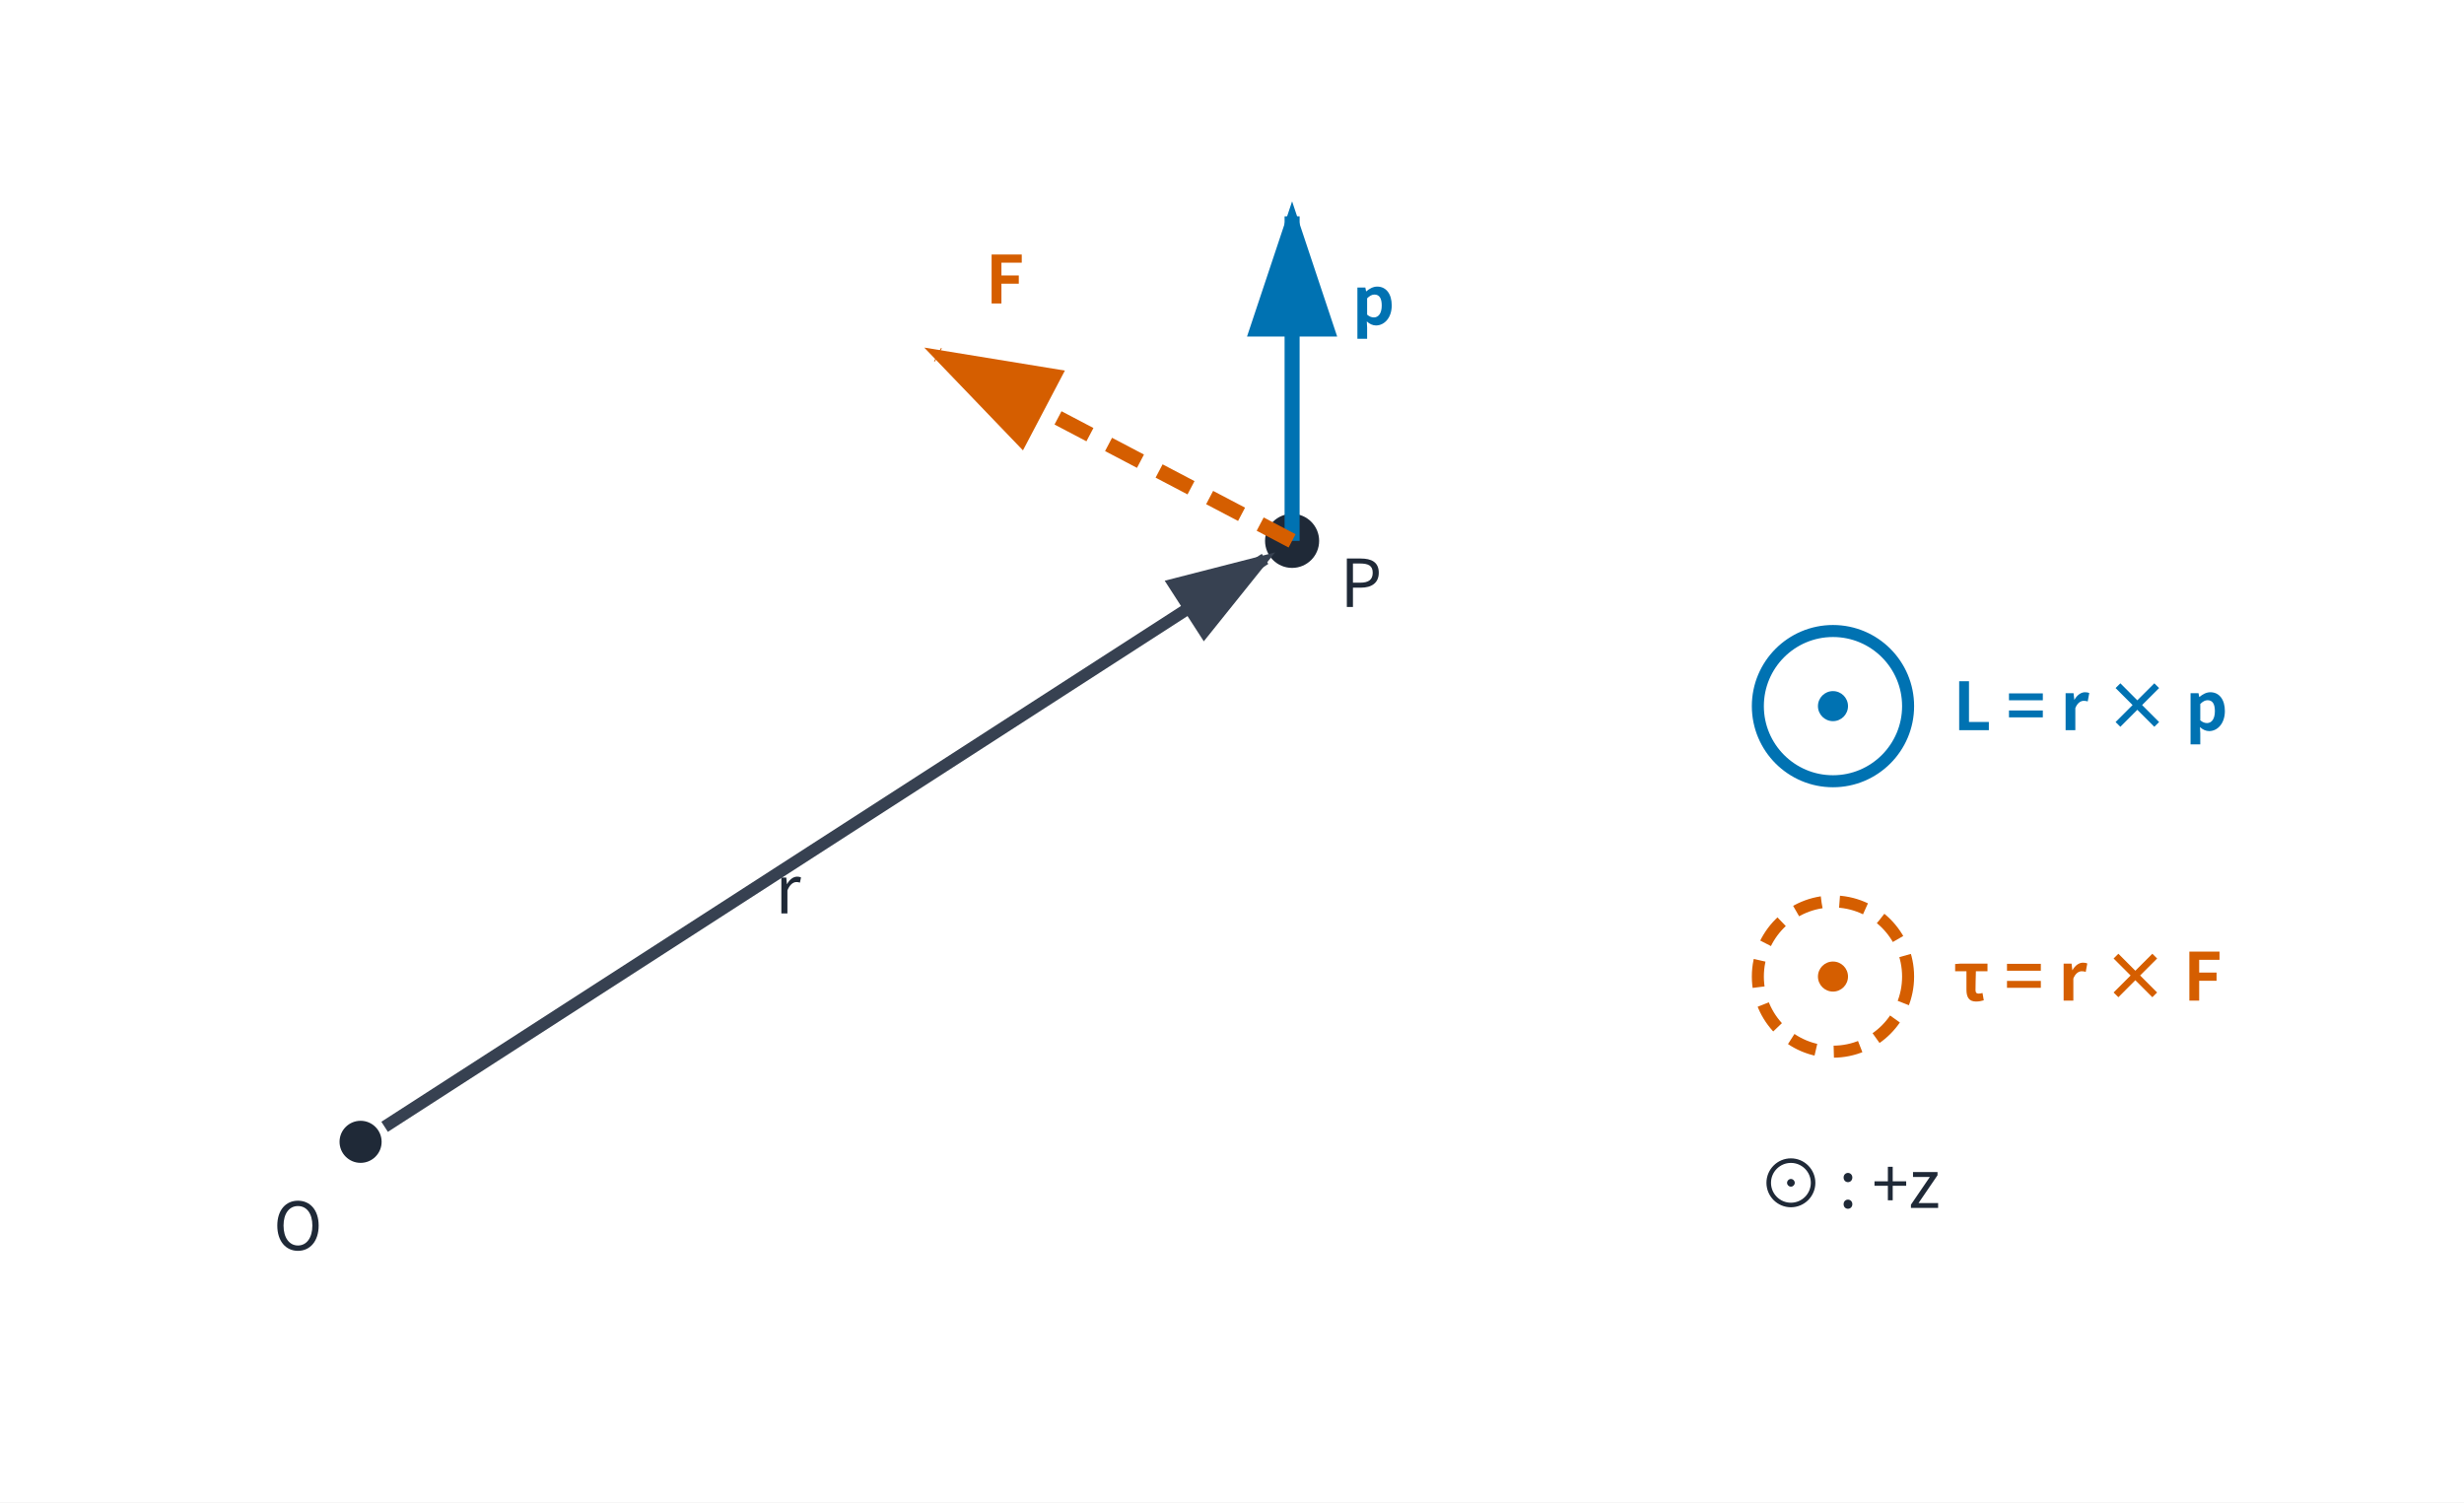
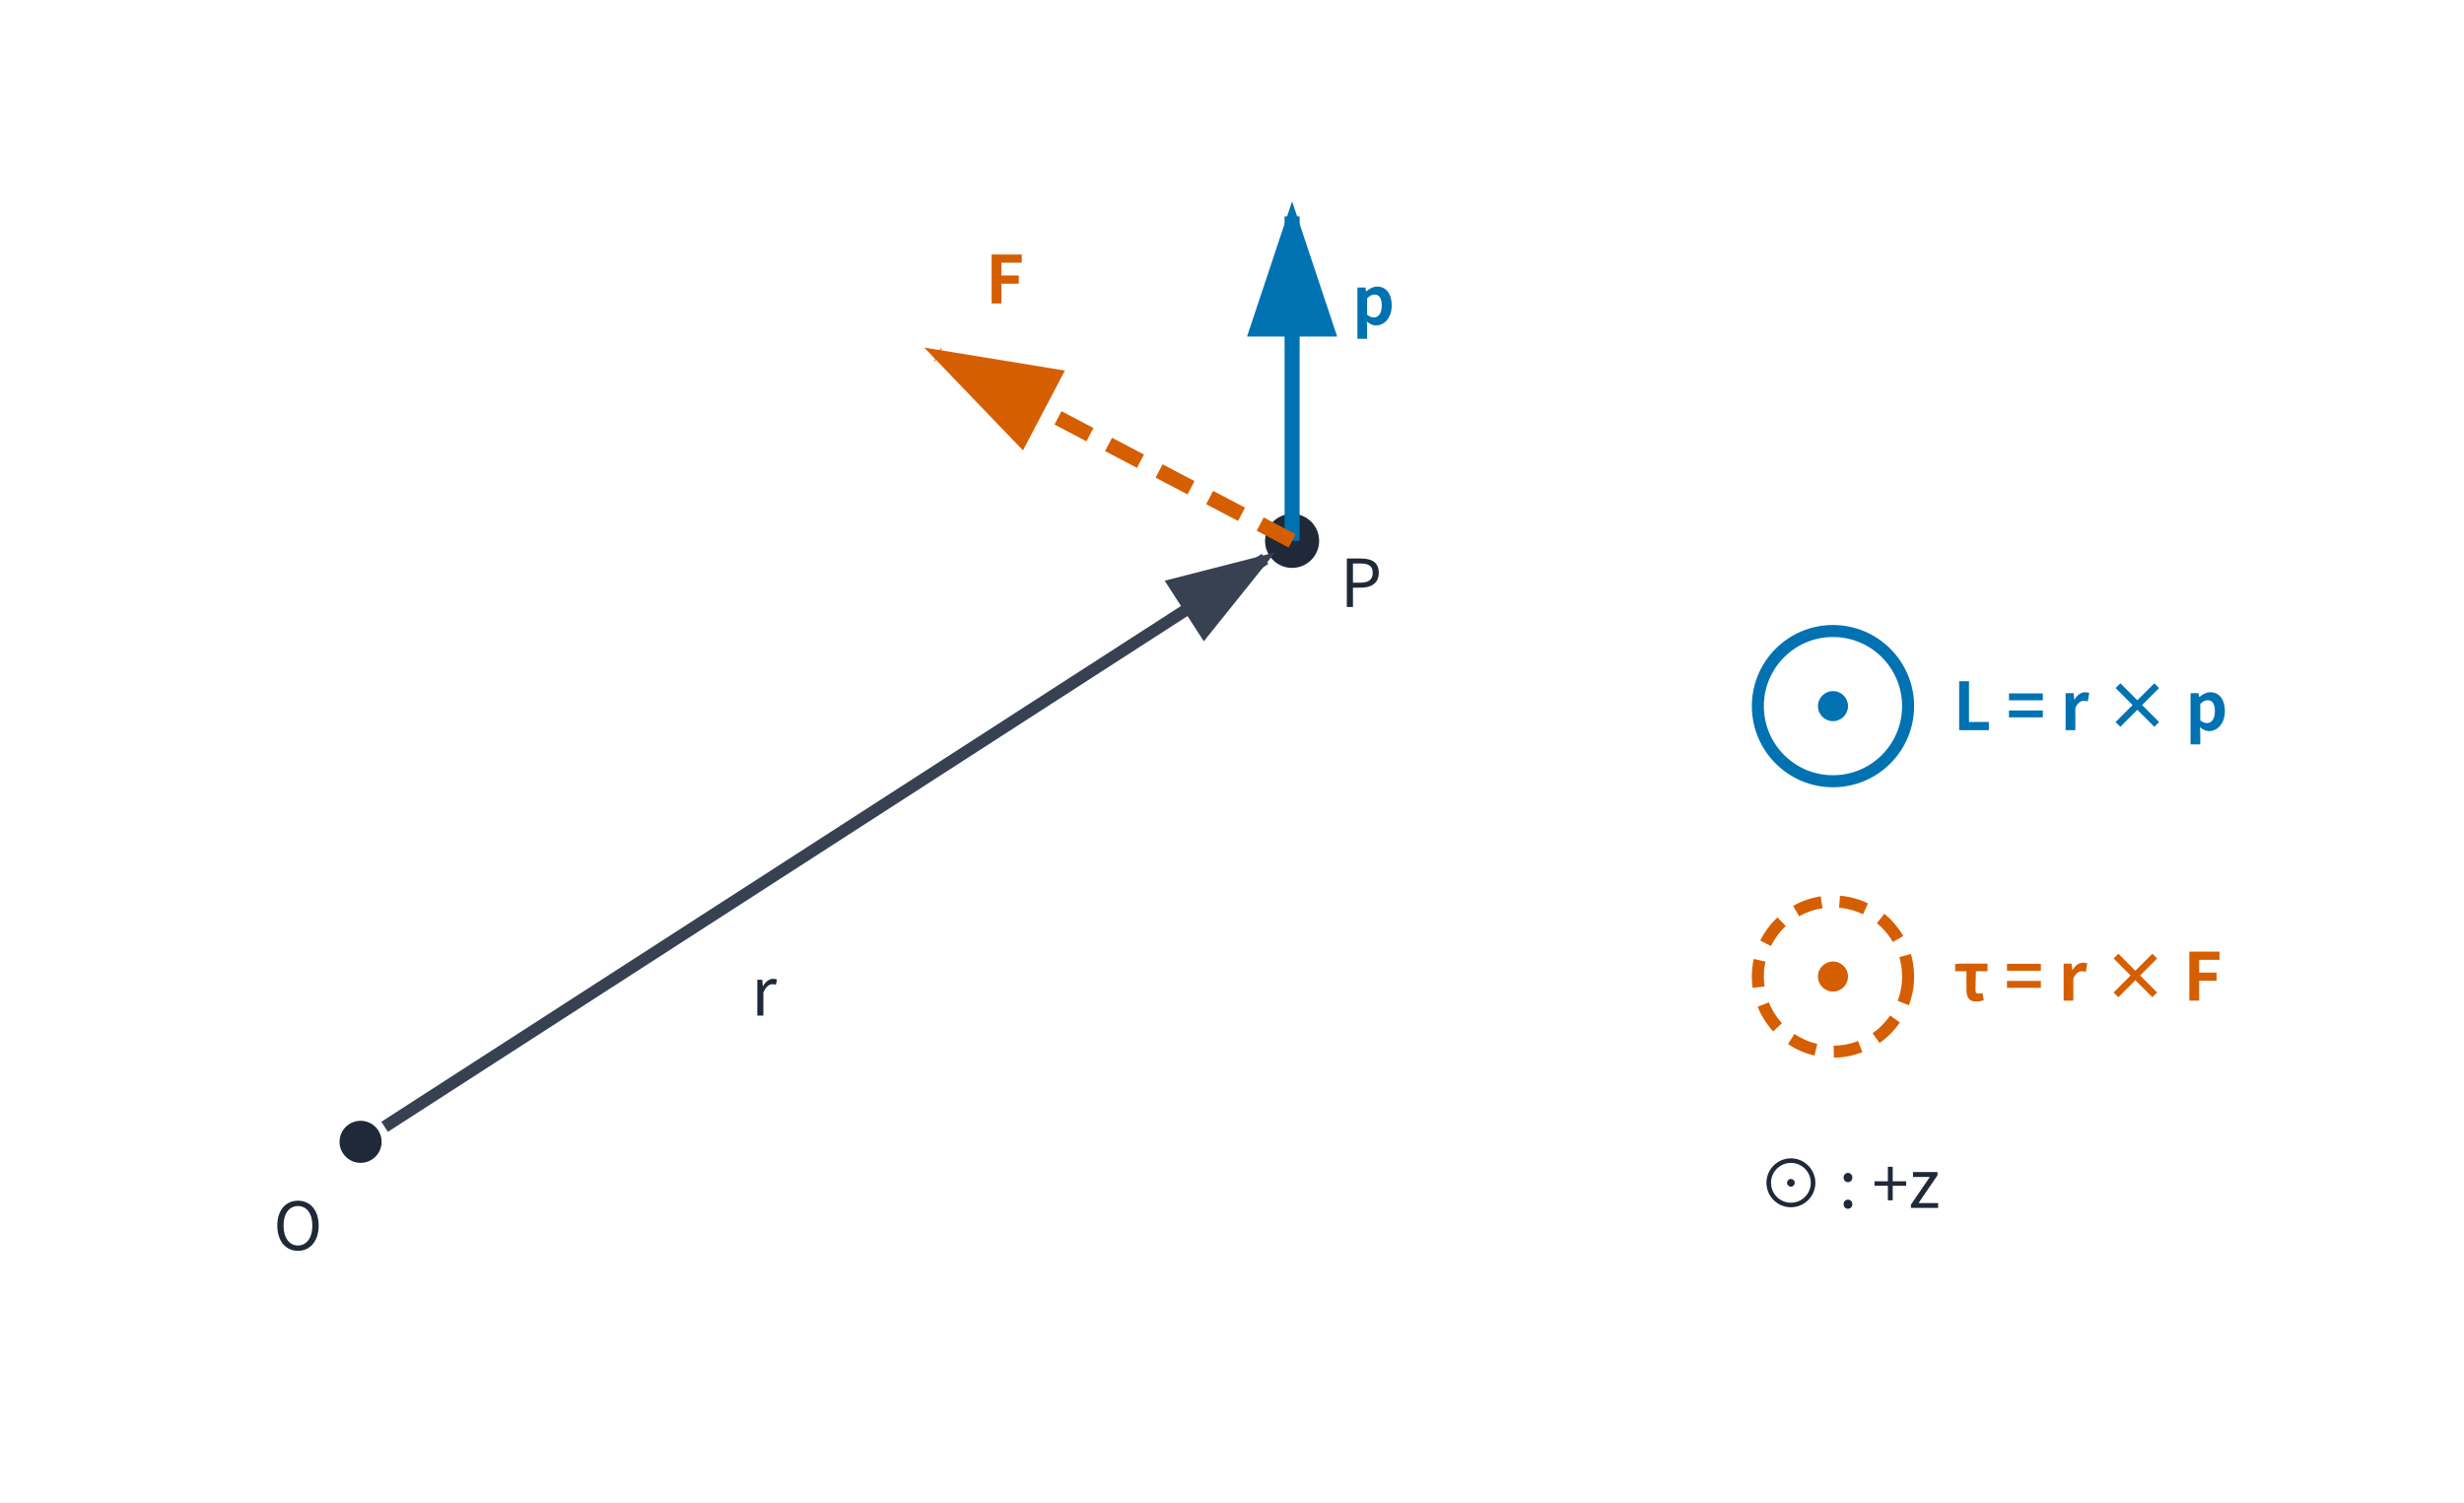
<svg xmlns="http://www.w3.org/2000/svg" data-layout-lint="strict" viewBox="0 0 820 500" role="img" aria-labelledby="title desc">
  <rect width="820" height="500" fill="white" />
  <defs>
    <marker id="arrow-r" markerWidth="10" markerHeight="10" refX="8" refY="3" orient="auto">
      <path d="M0,0 L0,6 L9,3 z" fill="#374151" />
    </marker>
    <marker id="arrow-p" markerWidth="10" markerHeight="10" refX="8" refY="3" orient="auto">
      <path d="M0,0 L0,6 L9,3 z" fill="#0072B2" />
    </marker>
    <marker id="arrow-f" markerWidth="10" markerHeight="10" refX="8" refY="3" orient="auto">
      <path d="M0,0 L0,6 L9,3 z" fill="#D55E00" />
    </marker>
  </defs>
  <circle cx="120" cy="380" r="7" fill="#1F2937" />
  <circle cx="430" cy="180" r="9" fill="#1F2937" />
  <line x1="128" y1="375" x2="421" y2="186" stroke="#374151" stroke-width="4" marker-end="url(#arrow-r)" />
  <line x1="430" y1="180" x2="430" y2="72" stroke="#0072B2" stroke-width="5" marker-end="url(#arrow-p)" />
  <line x1="430" y1="180" x2="312" y2="118" stroke="#D55E00" stroke-width="5" stroke-dasharray="12 7" marker-end="url(#arrow-f)" />
  <circle cx="610" cy="235" r="25" fill="none" stroke="#0072B2" stroke-width="4" />
  <circle cx="610" cy="235" r="5" fill="#0072B2" />
  <circle cx="610" cy="325" r="25" fill="none" stroke="#D55E00" stroke-width="4" stroke-dasharray="9 6" />
  <circle cx="610" cy="325" r="5" fill="#D55E00" />
  <g font-family="Noto Sans CJK JP, sans-serif" font-size="22" fill="#1F2937">
    <text x="91" y="416">O</text>
    <text x="446" y="202">P</text>
-     <text x="258" y="304">r</text>
+     <text x="250" y="338">r</text>
    <text x="450" y="108" fill="#0072B2" font-weight="700">p</text>
    <text x="328" y="101" fill="#D55E00" font-weight="700">F</text>
    <text x="650" y="243" fill="#0072B2" font-weight="700">L = r × p</text>
    <text x="650" y="333" fill="#D55E00" font-weight="700">τ = r × F</text>
    <text x="585" y="402">⊙ : +z</text>
  </g>
</svg>
